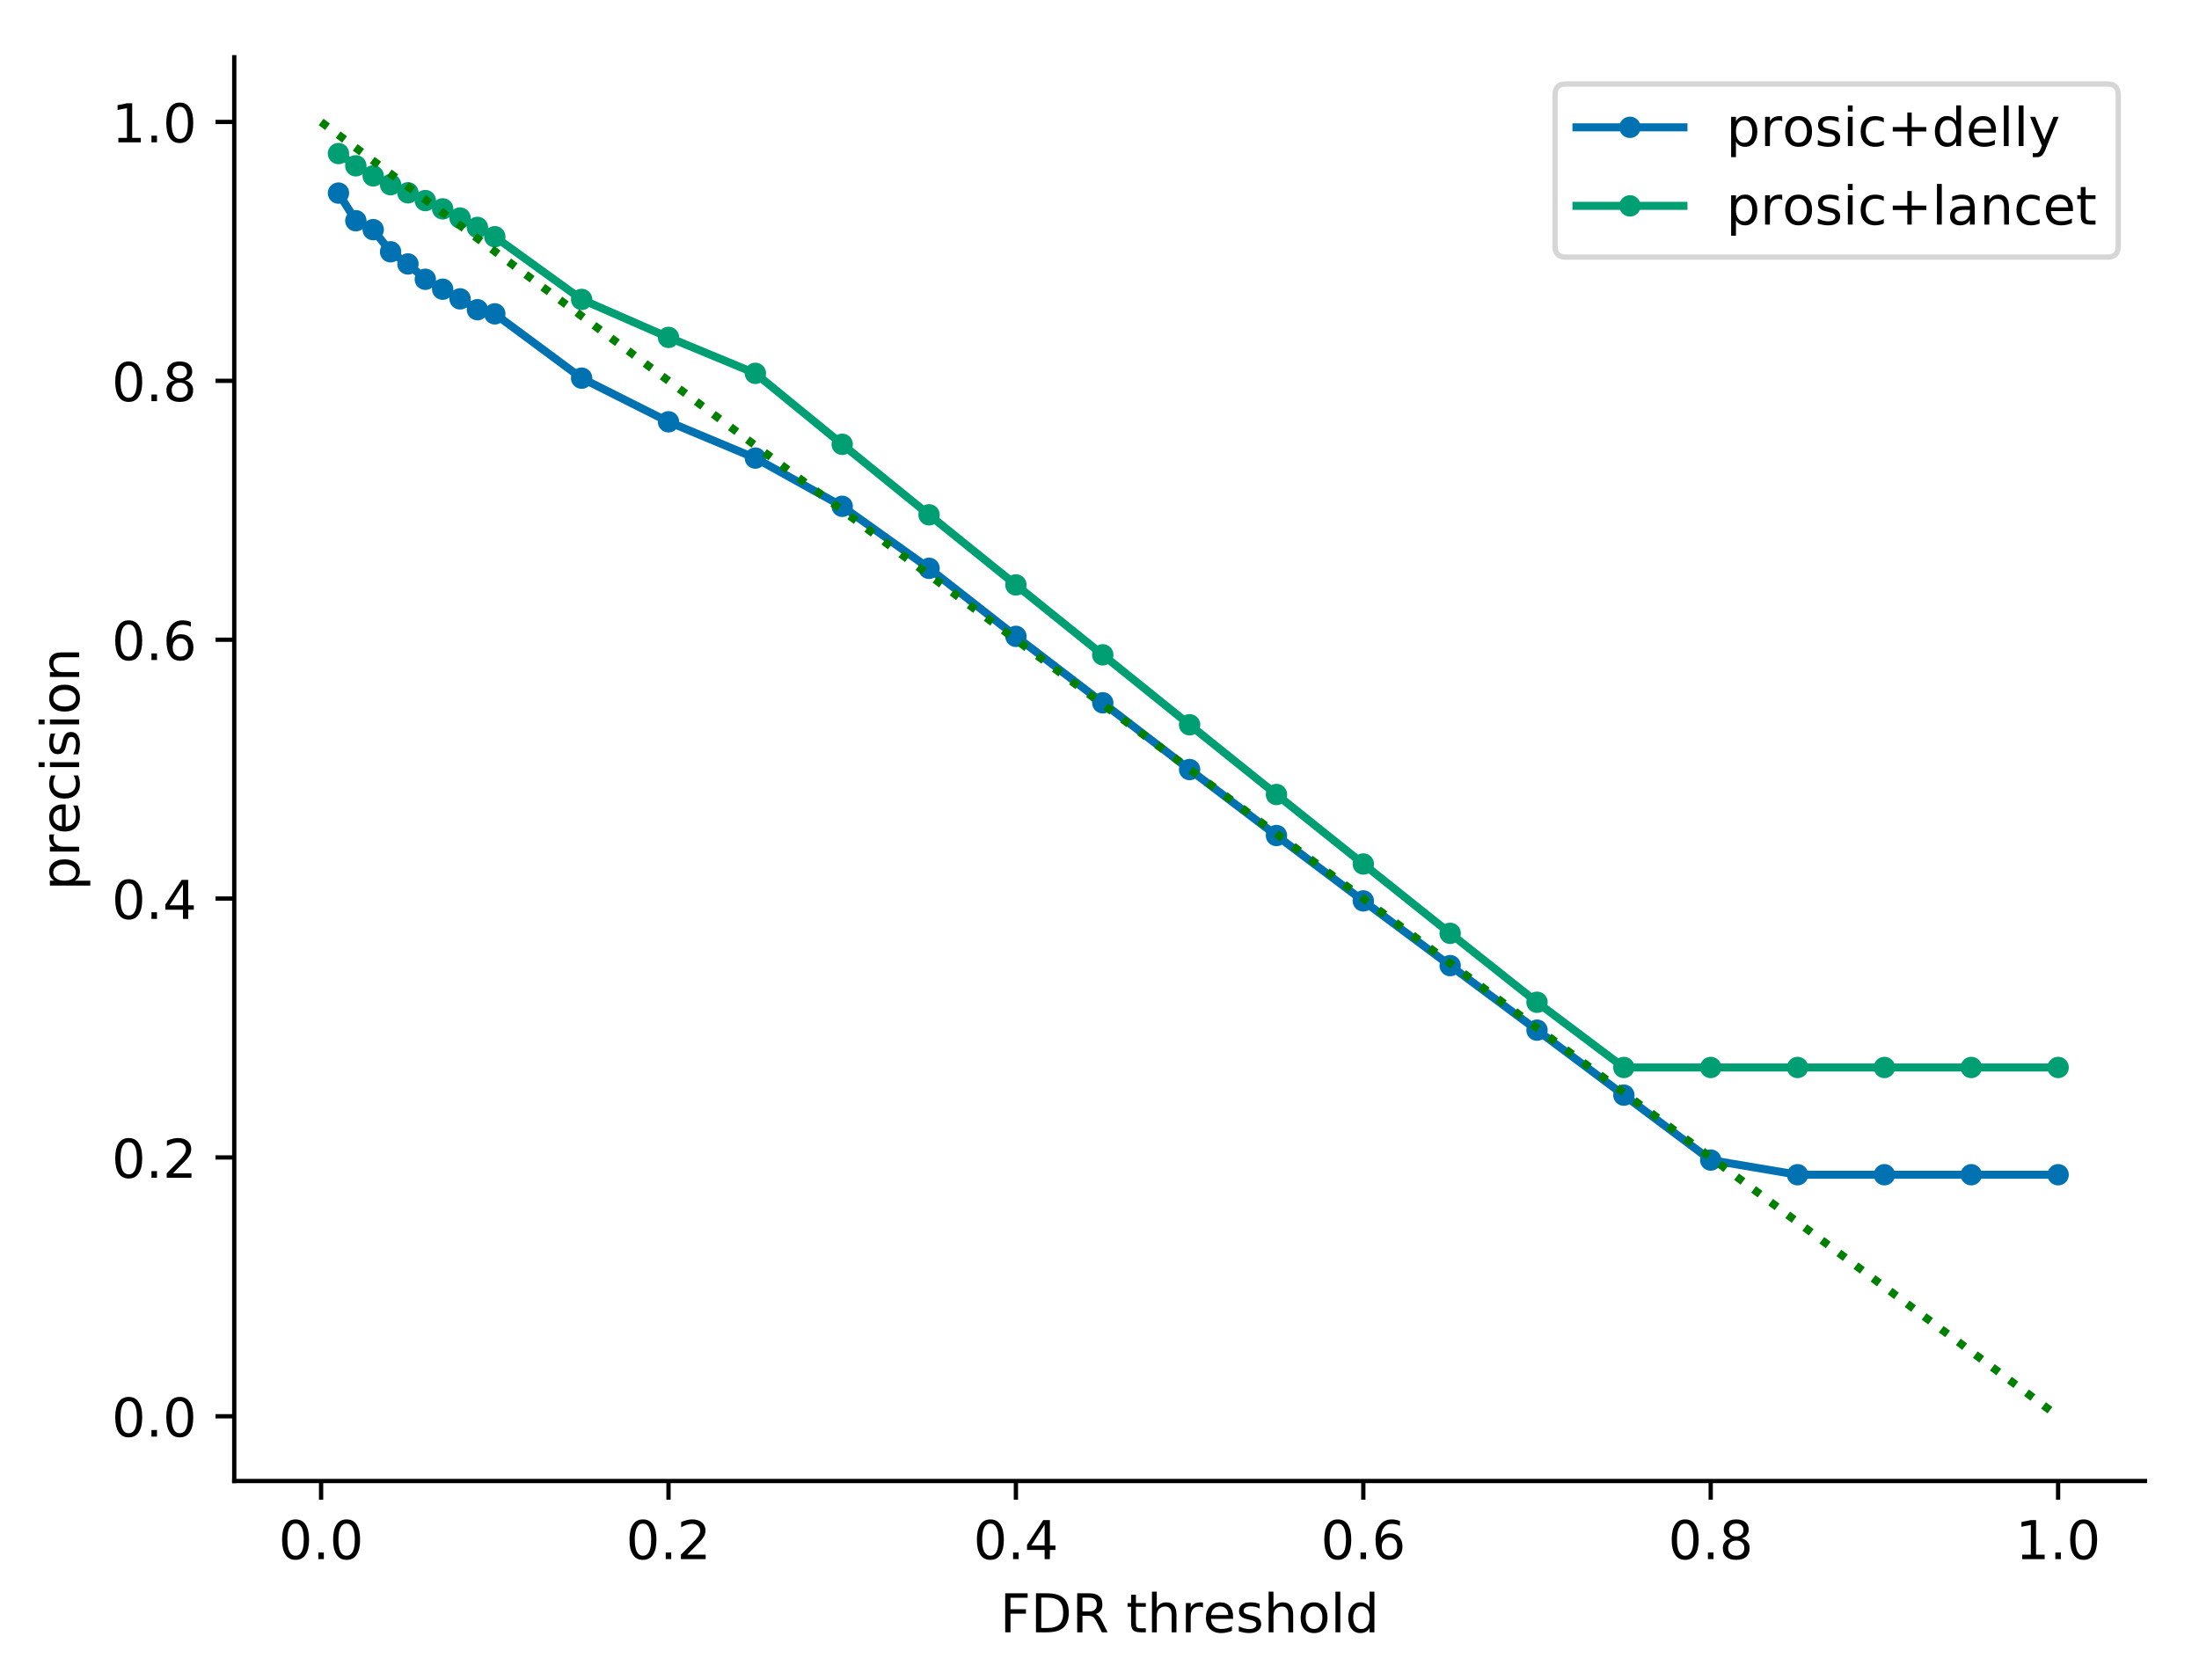
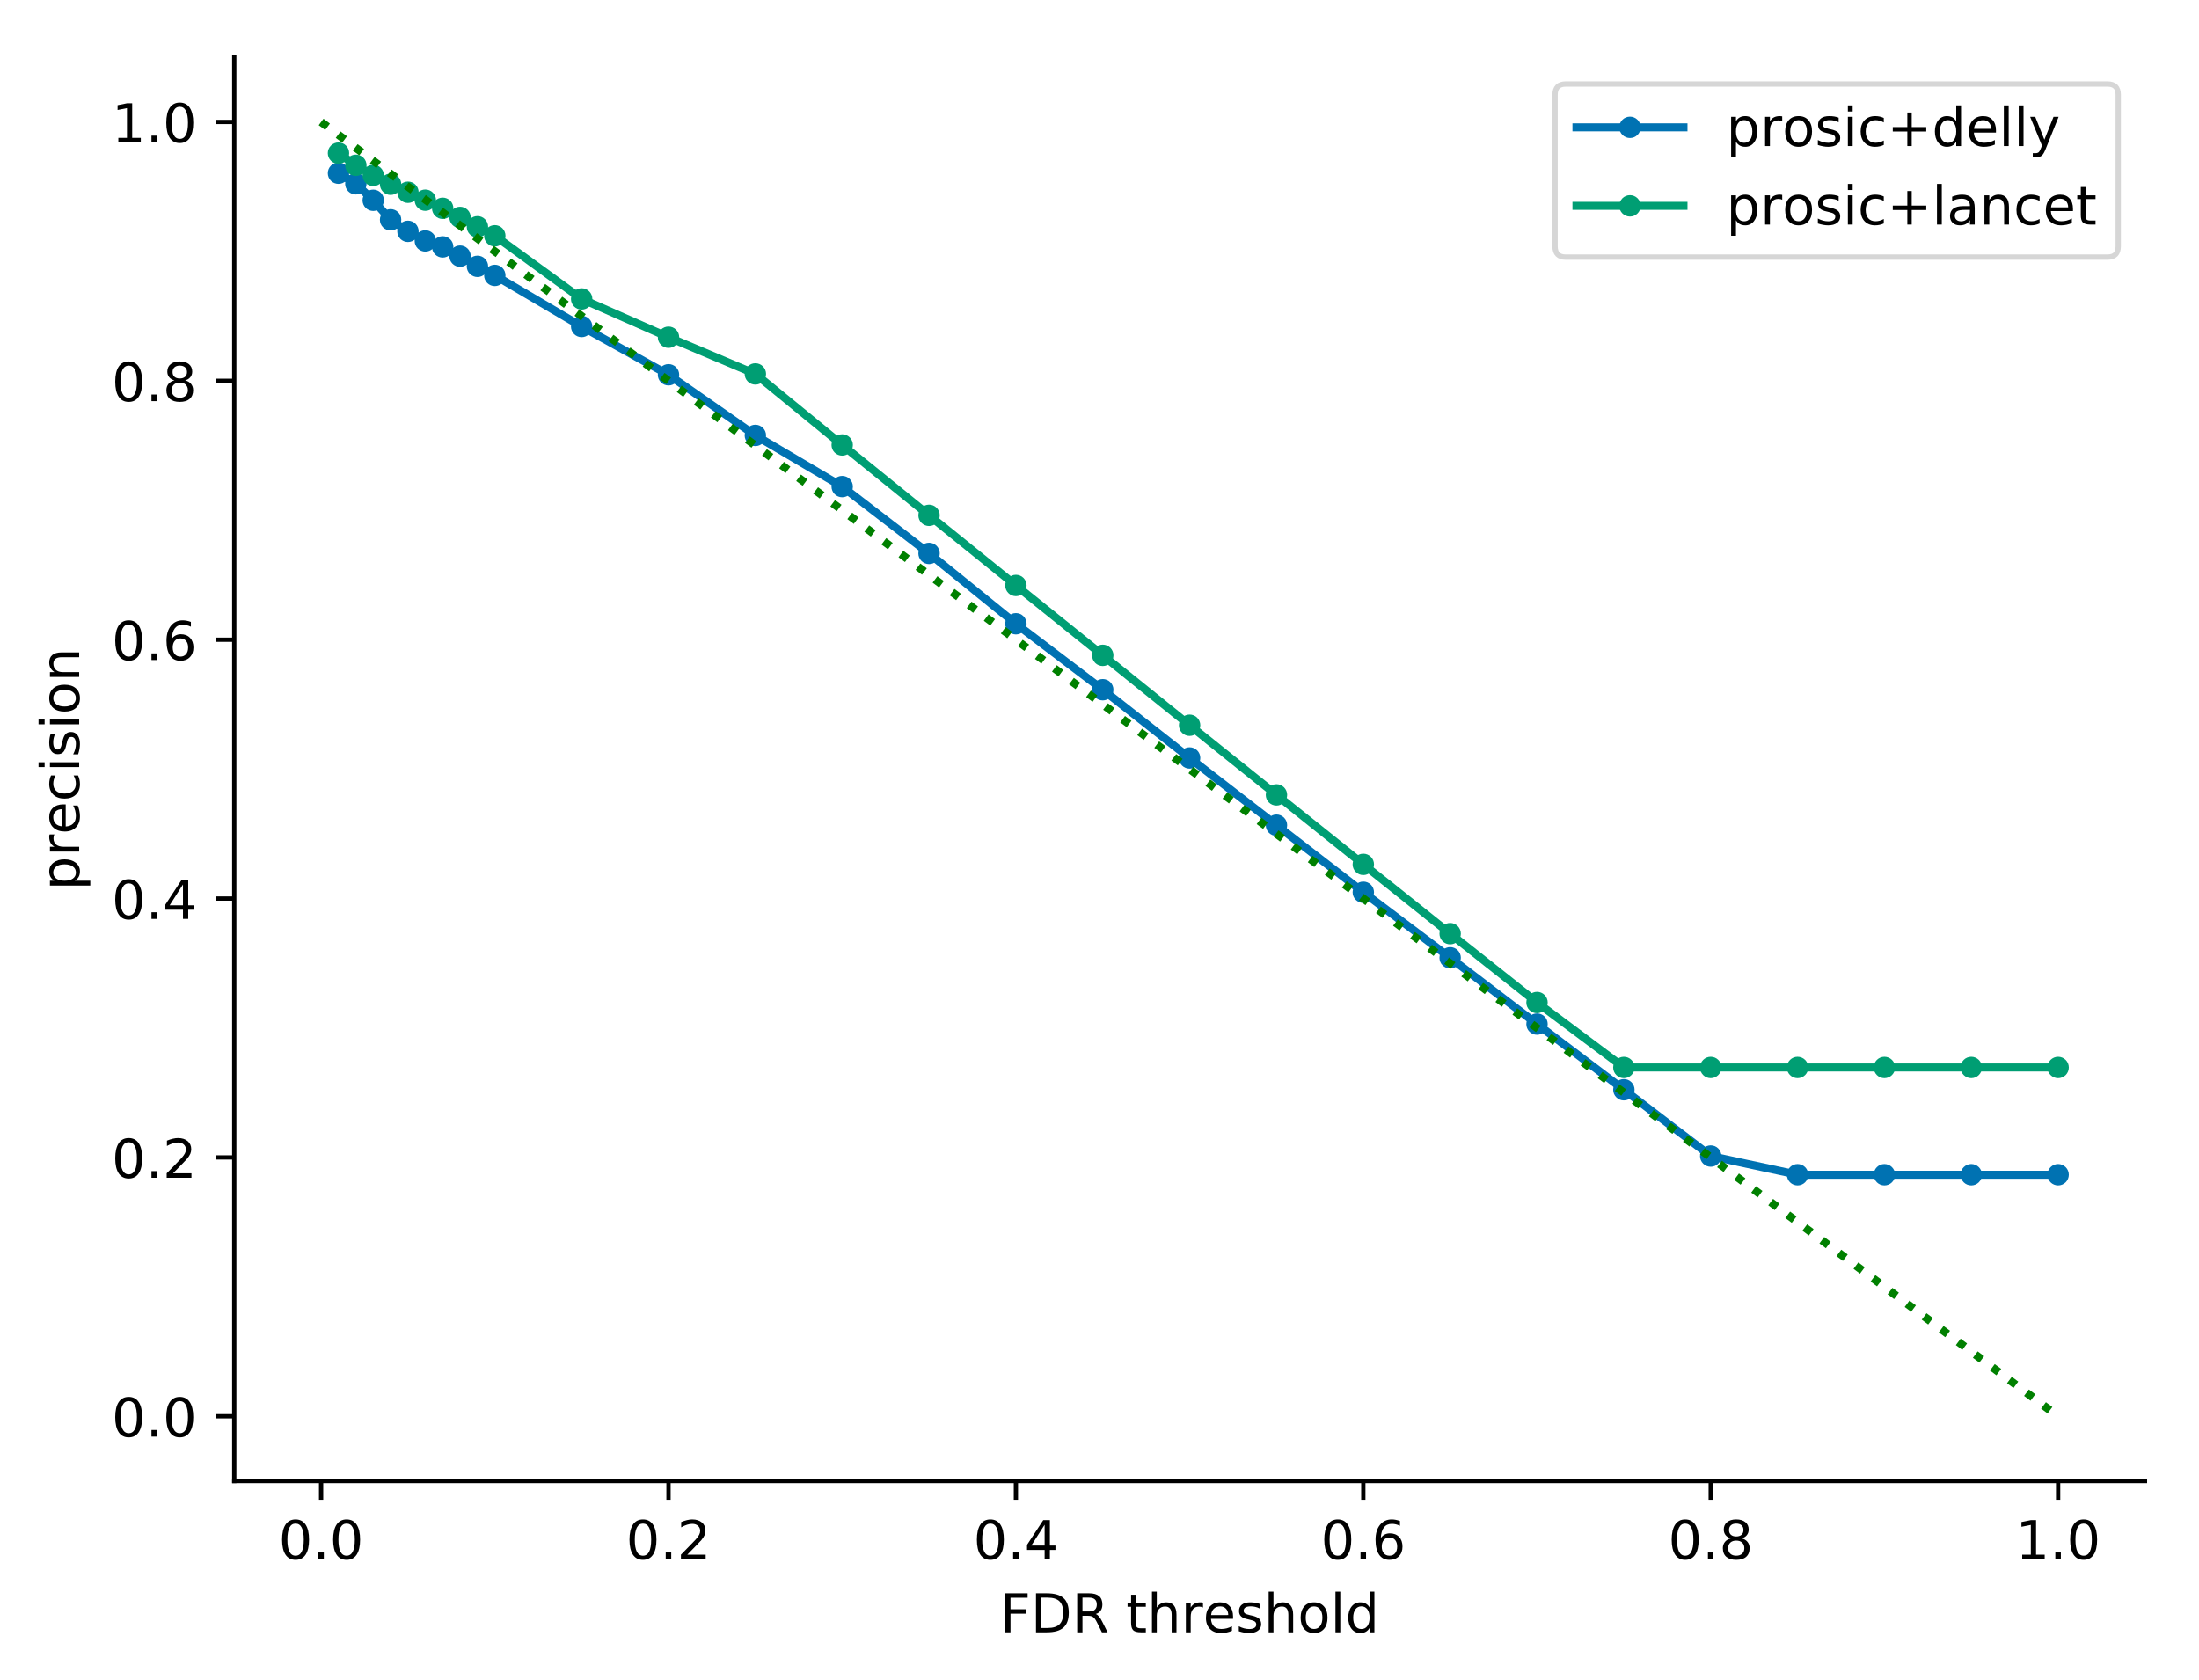
<svg xmlns="http://www.w3.org/2000/svg" xmlns:xlink="http://www.w3.org/1999/xlink" height="314pt" version="1.1" viewBox="0 0 411 314" width="411pt">
  <defs>
    <style type="text/css">
*{stroke-linecap:butt;stroke-linejoin:round;}
  </style>
  </defs>
  <g id="figure_1">
    <g id="patch_1">
      <path d="M 0 314.368  L 411.601 314.368  L 411.601 0  L 0 0  z " style="fill:#ffffff;" />
    </g>
    <g id="axes_1">
      <g id="patch_2">
        <path d="M 43.781 276.812  L 400.901 276.812  L 400.901 10.7  L 43.781 10.7  z " style="fill:#ffffff;" />
      </g>
      <g id="matplotlib.axis_1">
        <g id="xtick_1">
          <g id="line2d_1">
            <defs>
-               <path d="M 0 0  L 0 3.5  " id="m7f281283ee" style="stroke:#000000;stroke-width:0.8;" />
-             </defs>
-             <g>
-               <use style="stroke:#000000;stroke-width:0.8;" x="60.014" xlink:href="#m7f281283ee" y="276.812" />
+               <path d="M 0 0  L 0 3.5  " id="m0309a0c331" style="stroke:#000000;stroke-width:0.8;" />
+             </defs>
+             <g>
+               <use style="stroke:#000000;stroke-width:0.8;" x="60.014" xlink:href="#m0309a0c331" y="276.812" />
            </g>
          </g>
          <g id="text_1">
            <defs>
              <path d="M 31.781 66.406  Q 24.172 66.406 20.328 58.906  Q 16.5 51.422 16.5 36.375  Q 16.5 21.391 20.328 13.891  Q 24.172 6.391 31.781 6.391  Q 39.453 6.391 43.281 13.891  Q 47.125 21.391 47.125 36.375  Q 47.125 51.422 43.281 58.906  Q 39.453 66.406 31.781 66.406  z M 31.781 74.219  Q 44.047 74.219 50.516 64.516  Q 56.984 54.828 56.984 36.375  Q 56.984 17.969 50.516 8.266  Q 44.047 -1.422 31.781 -1.422  Q 19.531 -1.422 13.062 8.266  Q 6.594 17.969 6.594 36.375  Q 6.594 54.828 13.062 64.516  Q 19.531 74.219 31.781 74.219  z " id="DejaVuSans-30" />
              <path d="M 10.688 12.406  L 21 12.406  L 21 0  L 10.688 0  z " id="DejaVuSans-2e" />
            </defs>
            <g transform="translate(52.06242 291.4104)scale(0.1 -0.1)">
              <use xlink:href="#DejaVuSans-30" />
              <use x="63.623" xlink:href="#DejaVuSans-2e" />
              <use x="95.41" xlink:href="#DejaVuSans-30" />
            </g>
          </g>
        </g>
        <g id="xtick_2">
          <g id="line2d_2">
            <g>
-               <use style="stroke:#000000;stroke-width:0.8;" x="124.945" xlink:href="#m7f281283ee" y="276.812" />
+               <use style="stroke:#000000;stroke-width:0.8;" x="124.945" xlink:href="#m0309a0c331" y="276.812" />
            </g>
          </g>
          <g id="text_2">
            <defs>
              <path d="M 19.188 8.297  L 53.609 8.297  L 53.609 0  L 7.328 0  L 7.328 8.297  Q 12.938 14.109 22.625 23.891  Q 32.328 33.688 34.812 36.531  Q 39.547 41.844 41.422 45.531  Q 43.312 49.219 43.312 52.781  Q 43.312 58.594 39.234 62.25  Q 35.156 65.922 28.609 65.922  Q 23.969 65.922 18.812 64.312  Q 13.672 62.703 7.812 59.422  L 7.812 69.391  Q 13.766 71.781 18.938 73  Q 24.125 74.219 28.422 74.219  Q 39.75 74.219 46.484 68.547  Q 53.219 62.891 53.219 53.422  Q 53.219 48.922 51.531 44.891  Q 49.859 40.875 45.406 35.406  Q 44.188 33.984 37.641 27.219  Q 31.109 20.453 19.188 8.297  z " id="DejaVuSans-32" />
            </defs>
            <g transform="translate(116.9933 291.4104)scale(0.1 -0.1)">
              <use xlink:href="#DejaVuSans-30" />
              <use x="63.623" xlink:href="#DejaVuSans-2e" />
              <use x="95.41" xlink:href="#DejaVuSans-32" />
            </g>
          </g>
        </g>
        <g id="xtick_3">
          <g id="line2d_3">
            <g>
-               <use style="stroke:#000000;stroke-width:0.8;" x="189.876" xlink:href="#m7f281283ee" y="276.812" />
+               <use style="stroke:#000000;stroke-width:0.8;" x="189.876" xlink:href="#m0309a0c331" y="276.812" />
            </g>
          </g>
          <g id="text_3">
            <defs>
              <path d="M 37.797 64.312  L 12.891 25.391  L 37.797 25.391  z M 35.203 72.906  L 47.609 72.906  L 47.609 25.391  L 58.016 25.391  L 58.016 17.188  L 47.609 17.188  L 47.609 0  L 37.797 0  L 37.797 17.188  L 4.891 17.188  L 4.891 26.703  z " id="DejaVuSans-34" />
            </defs>
            <g transform="translate(181.9242 291.4104)scale(0.1 -0.1)">
              <use xlink:href="#DejaVuSans-30" />
              <use x="63.623" xlink:href="#DejaVuSans-2e" />
              <use x="95.41" xlink:href="#DejaVuSans-34" />
            </g>
          </g>
        </g>
        <g id="xtick_4">
          <g id="line2d_4">
            <g>
-               <use style="stroke:#000000;stroke-width:0.8;" x="254.807" xlink:href="#m7f281283ee" y="276.812" />
+               <use style="stroke:#000000;stroke-width:0.8;" x="254.807" xlink:href="#m0309a0c331" y="276.812" />
            </g>
          </g>
          <g id="text_4">
            <defs>
              <path d="M 33.016 40.375  Q 26.375 40.375 22.484 35.828  Q 18.609 31.297 18.609 23.391  Q 18.609 15.531 22.484 10.953  Q 26.375 6.391 33.016 6.391  Q 39.656 6.391 43.531 10.953  Q 47.406 15.531 47.406 23.391  Q 47.406 31.297 43.531 35.828  Q 39.656 40.375 33.016 40.375  z M 52.594 71.297  L 52.594 62.312  Q 48.875 64.062 45.094 64.984  Q 41.312 65.922 37.594 65.922  Q 27.828 65.922 22.672 59.328  Q 17.531 52.734 16.797 39.406  Q 19.672 43.656 24.016 45.922  Q 28.375 48.188 33.594 48.188  Q 44.578 48.188 50.953 41.516  Q 57.328 34.859 57.328 23.391  Q 57.328 12.156 50.688 5.359  Q 44.047 -1.422 33.016 -1.422  Q 20.359 -1.422 13.672 8.266  Q 6.984 17.969 6.984 36.375  Q 6.984 53.656 15.188 63.938  Q 23.391 74.219 37.203 74.219  Q 40.922 74.219 44.703 73.484  Q 48.484 72.75 52.594 71.297  z " id="DejaVuSans-36" />
            </defs>
            <g transform="translate(246.8551 291.4104)scale(0.1 -0.1)">
              <use xlink:href="#DejaVuSans-30" />
              <use x="63.623" xlink:href="#DejaVuSans-2e" />
              <use x="95.41" xlink:href="#DejaVuSans-36" />
            </g>
          </g>
        </g>
        <g id="xtick_5">
          <g id="line2d_5">
            <g>
-               <use style="stroke:#000000;stroke-width:0.8;" x="319.738" xlink:href="#m7f281283ee" y="276.812" />
+               <use style="stroke:#000000;stroke-width:0.8;" x="319.738" xlink:href="#m0309a0c331" y="276.812" />
            </g>
          </g>
          <g id="text_5">
            <defs>
              <path d="M 31.781 34.625  Q 24.75 34.625 20.719 30.859  Q 16.703 27.094 16.703 20.516  Q 16.703 13.922 20.719 10.156  Q 24.75 6.391 31.781 6.391  Q 38.812 6.391 42.859 10.172  Q 46.922 13.969 46.922 20.516  Q 46.922 27.094 42.891 30.859  Q 38.875 34.625 31.781 34.625  z M 21.922 38.812  Q 15.578 40.375 12.031 44.719  Q 8.5 49.078 8.5 55.328  Q 8.5 64.062 14.719 69.141  Q 20.953 74.219 31.781 74.219  Q 42.672 74.219 48.875 69.141  Q 55.078 64.062 55.078 55.328  Q 55.078 49.078 51.531 44.719  Q 48 40.375 41.703 38.812  Q 48.828 37.156 52.797 32.312  Q 56.781 27.484 56.781 20.516  Q 56.781 9.906 50.312 4.234  Q 43.844 -1.422 31.781 -1.422  Q 19.734 -1.422 13.25 4.234  Q 6.781 9.906 6.781 20.516  Q 6.781 27.484 10.781 32.312  Q 14.797 37.156 21.922 38.812  z M 18.312 54.391  Q 18.312 48.734 21.844 45.562  Q 25.391 42.391 31.781 42.391  Q 38.141 42.391 41.719 45.562  Q 45.312 48.734 45.312 54.391  Q 45.312 60.062 41.719 63.234  Q 38.141 66.406 31.781 66.406  Q 25.391 66.406 21.844 63.234  Q 18.312 60.062 18.312 54.391  z " id="DejaVuSans-38" />
            </defs>
            <g transform="translate(311.7861 291.4104)scale(0.1 -0.1)">
              <use xlink:href="#DejaVuSans-30" />
              <use x="63.623" xlink:href="#DejaVuSans-2e" />
              <use x="95.41" xlink:href="#DejaVuSans-38" />
            </g>
          </g>
        </g>
        <g id="xtick_6">
          <g id="line2d_6">
            <g>
-               <use style="stroke:#000000;stroke-width:0.8;" x="384.669" xlink:href="#m7f281283ee" y="276.812" />
+               <use style="stroke:#000000;stroke-width:0.8;" x="384.669" xlink:href="#m0309a0c331" y="276.812" />
            </g>
          </g>
          <g id="text_6">
            <defs>
              <path d="M 12.406 8.297  L 28.516 8.297  L 28.516 63.922  L 10.984 60.406  L 10.984 69.391  L 28.422 72.906  L 38.281 72.906  L 38.281 8.297  L 54.391 8.297  L 54.391 0  L 12.406 0  z " id="DejaVuSans-31" />
            </defs>
            <g transform="translate(376.717 291.4104)scale(0.1 -0.1)">
              <use xlink:href="#DejaVuSans-31" />
              <use x="63.623" xlink:href="#DejaVuSans-2e" />
              <use x="95.41" xlink:href="#DejaVuSans-30" />
            </g>
          </g>
        </g>
        <g id="text_7">
          <defs>
            <path d="M 9.812 72.906  L 51.703 72.906  L 51.703 64.594  L 19.672 64.594  L 19.672 43.109  L 48.578 43.109  L 48.578 34.812  L 19.672 34.812  L 19.672 0  L 9.812 0  z " id="DejaVuSans-46" />
            <path d="M 19.672 64.797  L 19.672 8.109  L 31.594 8.109  Q 46.688 8.109 53.688 14.938  Q 60.688 21.781 60.688 36.531  Q 60.688 51.172 53.688 57.984  Q 46.688 64.797 31.594 64.797  z M 9.812 72.906  L 30.078 72.906  Q 51.266 72.906 61.172 64.094  Q 71.094 55.281 71.094 36.531  Q 71.094 17.672 61.125 8.828  Q 51.172 0 30.078 0  L 9.812 0  z " id="DejaVuSans-44" />
            <path d="M 44.391 34.188  Q 47.562 33.109 50.562 29.594  Q 53.562 26.078 56.594 19.922  L 66.609 0  L 56 0  L 46.688 18.703  Q 43.062 26.031 39.672 28.422  Q 36.281 30.812 30.422 30.812  L 19.672 30.812  L 19.672 0  L 9.812 0  L 9.812 72.906  L 32.078 72.906  Q 44.578 72.906 50.734 67.672  Q 56.891 62.453 56.891 51.906  Q 56.891 45.016 53.688 40.469  Q 50.484 35.938 44.391 34.188  z M 19.672 64.797  L 19.672 38.922  L 32.078 38.922  Q 39.203 38.922 42.844 42.219  Q 46.484 45.516 46.484 51.906  Q 46.484 58.297 42.844 61.547  Q 39.203 64.797 32.078 64.797  z " id="DejaVuSans-52" />
            <path id="DejaVuSans-20" />
            <path d="M 18.312 70.219  L 18.312 54.688  L 36.812 54.688  L 36.812 47.703  L 18.312 47.703  L 18.312 18.016  Q 18.312 11.328 20.141 9.422  Q 21.969 7.516 27.594 7.516  L 36.812 7.516  L 36.812 0  L 27.594 0  Q 17.188 0 13.234 3.875  Q 9.281 7.766 9.281 18.016  L 9.281 47.703  L 2.688 47.703  L 2.688 54.688  L 9.281 54.688  L 9.281 70.219  z " id="DejaVuSans-74" />
            <path d="M 54.891 33.016  L 54.891 0  L 45.906 0  L 45.906 32.719  Q 45.906 40.484 42.875 44.328  Q 39.844 48.188 33.797 48.188  Q 26.516 48.188 22.312 43.547  Q 18.109 38.922 18.109 30.906  L 18.109 0  L 9.078 0  L 9.078 75.984  L 18.109 75.984  L 18.109 46.188  Q 21.344 51.125 25.703 53.562  Q 30.078 56 35.797 56  Q 45.219 56 50.047 50.172  Q 54.891 44.344 54.891 33.016  z " id="DejaVuSans-68" />
            <path d="M 41.109 46.297  Q 39.594 47.172 37.812 47.578  Q 36.031 48 33.891 48  Q 26.266 48 22.188 43.047  Q 18.109 38.094 18.109 28.812  L 18.109 0  L 9.078 0  L 9.078 54.688  L 18.109 54.688  L 18.109 46.188  Q 20.953 51.172 25.484 53.578  Q 30.031 56 36.531 56  Q 37.453 56 38.578 55.875  Q 39.703 55.766 41.062 55.516  z " id="DejaVuSans-72" />
            <path d="M 56.203 29.594  L 56.203 25.203  L 14.891 25.203  Q 15.484 15.922 20.484 11.062  Q 25.484 6.203 34.422 6.203  Q 39.594 6.203 44.453 7.469  Q 49.312 8.734 54.109 11.281  L 54.109 2.781  Q 49.266 0.734 44.188 -0.344  Q 39.109 -1.422 33.891 -1.422  Q 20.797 -1.422 13.156 6.188  Q 5.516 13.812 5.516 26.812  Q 5.516 40.234 12.766 48.109  Q 20.016 56 32.328 56  Q 43.359 56 49.781 48.891  Q 56.203 41.797 56.203 29.594  z M 47.219 32.234  Q 47.125 39.594 43.094 43.984  Q 39.062 48.391 32.422 48.391  Q 24.906 48.391 20.391 44.141  Q 15.875 39.891 15.188 32.172  z " id="DejaVuSans-65" />
            <path d="M 44.281 53.078  L 44.281 44.578  Q 40.484 46.531 36.375 47.5  Q 32.281 48.484 27.875 48.484  Q 21.188 48.484 17.844 46.438  Q 14.5 44.391 14.5 40.281  Q 14.5 37.156 16.891 35.375  Q 19.281 33.594 26.516 31.984  L 29.594 31.297  Q 39.156 29.25 43.188 25.516  Q 47.219 21.781 47.219 15.094  Q 47.219 7.469 41.188 3.016  Q 35.156 -1.422 24.609 -1.422  Q 20.219 -1.422 15.453 -0.562  Q 10.688 0.297 5.422 2  L 5.422 11.281  Q 10.406 8.688 15.234 7.391  Q 20.062 6.109 24.812 6.109  Q 31.156 6.109 34.562 8.281  Q 37.984 10.453 37.984 14.406  Q 37.984 18.062 35.516 20.016  Q 33.062 21.969 24.703 23.781  L 21.578 24.516  Q 13.234 26.266 9.516 29.906  Q 5.812 33.547 5.812 39.891  Q 5.812 47.609 11.281 51.797  Q 16.75 56 26.812 56  Q 31.781 56 36.172 55.266  Q 40.578 54.547 44.281 53.078  z " id="DejaVuSans-73" />
            <path d="M 30.609 48.391  Q 23.391 48.391 19.188 42.75  Q 14.984 37.109 14.984 27.297  Q 14.984 17.484 19.156 11.844  Q 23.344 6.203 30.609 6.203  Q 37.797 6.203 41.984 11.859  Q 46.188 17.531 46.188 27.297  Q 46.188 37.016 41.984 42.703  Q 37.797 48.391 30.609 48.391  z M 30.609 56  Q 42.328 56 49.016 48.375  Q 55.719 40.766 55.719 27.297  Q 55.719 13.875 49.016 6.219  Q 42.328 -1.422 30.609 -1.422  Q 18.844 -1.422 12.172 6.219  Q 5.516 13.875 5.516 27.297  Q 5.516 40.766 12.172 48.375  Q 18.844 56 30.609 56  z " id="DejaVuSans-6f" />
            <path d="M 9.422 75.984  L 18.406 75.984  L 18.406 0  L 9.422 0  z " id="DejaVuSans-6c" />
            <path d="M 45.406 46.391  L 45.406 75.984  L 54.391 75.984  L 54.391 0  L 45.406 0  L 45.406 8.203  Q 42.578 3.328 38.25 0.953  Q 33.938 -1.422 27.875 -1.422  Q 17.969 -1.422 11.734 6.484  Q 5.516 14.406 5.516 27.297  Q 5.516 40.188 11.734 48.094  Q 17.969 56 27.875 56  Q 33.938 56 38.25 53.625  Q 42.578 51.266 45.406 46.391  z M 14.797 27.297  Q 14.797 17.391 18.875 11.75  Q 22.953 6.109 30.078 6.109  Q 37.203 6.109 41.297 11.75  Q 45.406 17.391 45.406 27.297  Q 45.406 37.203 41.297 42.844  Q 37.203 48.484 30.078 48.484  Q 22.953 48.484 18.875 42.844  Q 14.797 37.203 14.797 27.297  z " id="DejaVuSans-64" />
          </defs>
          <g transform="translate(186.8967 305.0886)scale(0.1 -0.1)">
            <use xlink:href="#DejaVuSans-46" />
            <use x="57.52" xlink:href="#DejaVuSans-44" />
            <use x="134.521" xlink:href="#DejaVuSans-52" />
            <use x="204.004" xlink:href="#DejaVuSans-20" />
            <use x="235.791" xlink:href="#DejaVuSans-74" />
            <use x="275" xlink:href="#DejaVuSans-68" />
            <use x="338.379" xlink:href="#DejaVuSans-72" />
            <use x="379.461" xlink:href="#DejaVuSans-65" />
            <use x="440.984" xlink:href="#DejaVuSans-73" />
            <use x="493.084" xlink:href="#DejaVuSans-68" />
            <use x="556.463" xlink:href="#DejaVuSans-6f" />
            <use x="617.645" xlink:href="#DejaVuSans-6c" />
            <use x="645.428" xlink:href="#DejaVuSans-64" />
          </g>
        </g>
      </g>
      <g id="matplotlib.axis_2">
        <g id="ytick_1">
          <g id="line2d_7">
            <defs>
-               <path d="M 0 0  L -3.5 0  " id="m77427c8390" style="stroke:#000000;stroke-width:0.8;" />
-             </defs>
-             <g>
-               <use style="stroke:#000000;stroke-width:0.8;" x="43.781" xlink:href="#m77427c8390" y="264.716" />
+               <path d="M 0 0  L -3.5 0  " id="mf5da2d88f0" style="stroke:#000000;stroke-width:0.8;" />
+             </defs>
+             <g>
+               <use style="stroke:#000000;stroke-width:0.8;" x="43.781" xlink:href="#mf5da2d88f0" y="264.716" />
            </g>
          </g>
          <g id="text_8">
            <g transform="translate(20.87813 268.5152)scale(0.1 -0.1)">
              <use xlink:href="#DejaVuSans-30" />
              <use x="63.623" xlink:href="#DejaVuSans-2e" />
              <use x="95.41" xlink:href="#DejaVuSans-30" />
            </g>
          </g>
        </g>
        <g id="ytick_2">
          <g id="line2d_8">
            <g>
-               <use style="stroke:#000000;stroke-width:0.8;" x="43.781" xlink:href="#m77427c8390" y="216.332" />
+               <use style="stroke:#000000;stroke-width:0.8;" x="43.781" xlink:href="#mf5da2d88f0" y="216.332" />
            </g>
          </g>
          <g id="text_9">
            <g transform="translate(20.87813 220.1312)scale(0.1 -0.1)">
              <use xlink:href="#DejaVuSans-30" />
              <use x="63.623" xlink:href="#DejaVuSans-2e" />
              <use x="95.41" xlink:href="#DejaVuSans-32" />
            </g>
          </g>
        </g>
        <g id="ytick_3">
          <g id="line2d_9">
            <g>
-               <use style="stroke:#000000;stroke-width:0.8;" x="43.781" xlink:href="#m77427c8390" y="167.948" />
+               <use style="stroke:#000000;stroke-width:0.8;" x="43.781" xlink:href="#mf5da2d88f0" y="167.948" />
            </g>
          </g>
          <g id="text_10">
            <g transform="translate(20.87813 171.7472)scale(0.1 -0.1)">
              <use xlink:href="#DejaVuSans-30" />
              <use x="63.623" xlink:href="#DejaVuSans-2e" />
              <use x="95.41" xlink:href="#DejaVuSans-34" />
            </g>
          </g>
        </g>
        <g id="ytick_4">
          <g id="line2d_10">
            <g>
-               <use style="stroke:#000000;stroke-width:0.8;" x="43.781" xlink:href="#m77427c8390" y="119.564" />
+               <use style="stroke:#000000;stroke-width:0.8;" x="43.781" xlink:href="#mf5da2d88f0" y="119.564" />
            </g>
          </g>
          <g id="text_11">
            <g transform="translate(20.87813 123.3632)scale(0.1 -0.1)">
              <use xlink:href="#DejaVuSans-30" />
              <use x="63.623" xlink:href="#DejaVuSans-2e" />
              <use x="95.41" xlink:href="#DejaVuSans-36" />
            </g>
          </g>
        </g>
        <g id="ytick_5">
          <g id="line2d_11">
            <g>
-               <use style="stroke:#000000;stroke-width:0.8;" x="43.781" xlink:href="#m77427c8390" y="71.18" />
+               <use style="stroke:#000000;stroke-width:0.8;" x="43.781" xlink:href="#mf5da2d88f0" y="71.18" />
            </g>
          </g>
          <g id="text_12">
            <g transform="translate(20.87813 74.97922)scale(0.1 -0.1)">
              <use xlink:href="#DejaVuSans-30" />
              <use x="63.623" xlink:href="#DejaVuSans-2e" />
              <use x="95.41" xlink:href="#DejaVuSans-38" />
            </g>
          </g>
        </g>
        <g id="ytick_6">
          <g id="line2d_12">
            <g>
-               <use style="stroke:#000000;stroke-width:0.8;" x="43.781" xlink:href="#m77427c8390" y="22.796" />
+               <use style="stroke:#000000;stroke-width:0.8;" x="43.781" xlink:href="#mf5da2d88f0" y="22.796" />
            </g>
          </g>
          <g id="text_13">
            <g transform="translate(20.87813 26.59522)scale(0.1 -0.1)">
              <use xlink:href="#DejaVuSans-31" />
              <use x="63.623" xlink:href="#DejaVuSans-2e" />
              <use x="95.41" xlink:href="#DejaVuSans-30" />
            </g>
          </g>
        </g>
        <g id="text_14">
          <defs>
            <path d="M 18.109 8.203  L 18.109 -20.797  L 9.078 -20.797  L 9.078 54.688  L 18.109 54.688  L 18.109 46.391  Q 20.953 51.266 25.266 53.625  Q 29.594 56 35.594 56  Q 45.562 56 51.781 48.094  Q 58.016 40.188 58.016 27.297  Q 58.016 14.406 51.781 6.484  Q 45.562 -1.422 35.594 -1.422  Q 29.594 -1.422 25.266 0.953  Q 20.953 3.328 18.109 8.203  z M 48.688 27.297  Q 48.688 37.203 44.609 42.844  Q 40.531 48.484 33.406 48.484  Q 26.266 48.484 22.188 42.844  Q 18.109 37.203 18.109 27.297  Q 18.109 17.391 22.188 11.75  Q 26.266 6.109 33.406 6.109  Q 40.531 6.109 44.609 11.75  Q 48.688 17.391 48.688 27.297  z " id="DejaVuSans-70" />
            <path d="M 48.781 52.594  L 48.781 44.188  Q 44.969 46.297 41.141 47.344  Q 37.312 48.391 33.406 48.391  Q 24.656 48.391 19.812 42.844  Q 14.984 37.312 14.984 27.297  Q 14.984 17.281 19.812 11.734  Q 24.656 6.203 33.406 6.203  Q 37.312 6.203 41.141 7.25  Q 44.969 8.297 48.781 10.406  L 48.781 2.094  Q 45.016 0.344 40.984 -0.531  Q 36.969 -1.422 32.422 -1.422  Q 20.062 -1.422 12.781 6.344  Q 5.516 14.109 5.516 27.297  Q 5.516 40.672 12.859 48.328  Q 20.219 56 33.016 56  Q 37.156 56 41.109 55.141  Q 45.062 54.297 48.781 52.594  z " id="DejaVuSans-63" />
            <path d="M 9.422 54.688  L 18.406 54.688  L 18.406 0  L 9.422 0  z M 9.422 75.984  L 18.406 75.984  L 18.406 64.594  L 9.422 64.594  z " id="DejaVuSans-69" />
            <path d="M 54.891 33.016  L 54.891 0  L 45.906 0  L 45.906 32.719  Q 45.906 40.484 42.875 44.328  Q 39.844 48.188 33.797 48.188  Q 26.516 48.188 22.312 43.547  Q 18.109 38.922 18.109 30.906  L 18.109 0  L 9.078 0  L 9.078 54.688  L 18.109 54.688  L 18.109 46.188  Q 21.344 51.125 25.703 53.562  Q 30.078 56 35.797 56  Q 45.219 56 50.047 50.172  Q 54.891 44.344 54.891 33.016  z " id="DejaVuSans-6e" />
          </defs>
          <g transform="translate(14.79844 166.4208)rotate(-90)scale(0.1 -0.1)">
            <use xlink:href="#DejaVuSans-70" />
            <use x="63.477" xlink:href="#DejaVuSans-72" />
            <use x="104.559" xlink:href="#DejaVuSans-65" />
            <use x="166.082" xlink:href="#DejaVuSans-63" />
            <use x="221.062" xlink:href="#DejaVuSans-69" />
            <use x="248.846" xlink:href="#DejaVuSans-73" />
            <use x="300.945" xlink:href="#DejaVuSans-69" />
            <use x="328.729" xlink:href="#DejaVuSans-6f" />
            <use x="389.91" xlink:href="#DejaVuSans-6e" />
          </g>
        </g>
      </g>
      <g id="line2d_13">
-         <path clip-path="url(#pa90a3870bd)" d="M 63.261 36.093  L 66.507 41.254  L 69.754 42.925  L 73 47.059  L 76.247 49.331  L 79.493 52.201  L 82.74 54.053  L 85.986 55.857  L 89.233 57.888  L 92.479 58.659  L 108.712 70.682  L 124.945 78.838  L 141.178 85.62  L 157.41 94.636  L 173.643 106.224  L 189.876 118.941  L 206.109 131.358  L 222.341 143.832  L 238.574 156.166  L 254.807 168.384  L 271.039 180.478  L 287.272 192.539  L 303.505 204.688  L 319.738 216.825  L 335.97 219.565  L 352.203 219.565  L 368.436 219.565  L 384.669 219.565  " style="fill:none;stroke:#0072b2;stroke-linecap:square;stroke-width:1.5;" />
+         <path clip-path="url(#pa6696f2d5d)" d="M 63.261 32.373  L 66.507 34.353  L 69.754 37.436  L 73 41.081  L 76.247 43.24  L 79.493 45.03  L 82.74 46.145  L 85.986 47.877  L 89.233 49.779  L 92.479 51.473  L 108.712 61.023  L 124.945 70.05  L 141.178 81.379  L 157.41 90.946  L 173.643 103.436  L 189.876 116.587  L 206.109 128.913  L 222.341 141.669  L 238.574 154.235  L 254.807 166.767  L 271.039 179.016  L 287.272 191.412  L 303.505 203.68  L 319.738 216.075  L 335.97 219.565  L 352.203 219.565  L 368.436 219.565  L 384.669 219.565  " style="fill:none;stroke:#0072b2;stroke-linecap:square;stroke-width:1.5;" />
        <defs>
-           <path d="M 0 1.5  C 0.398 1.5 0.779 1.342 1.061 1.061  C 1.342 0.779 1.5 0.398 1.5 0  C 1.5 -0.398 1.342 -0.779 1.061 -1.061  C 0.779 -1.342 0.398 -1.5 0 -1.5  C -0.398 -1.5 -0.779 -1.342 -1.061 -1.061  C -1.342 -0.779 -1.5 -0.398 -1.5 0  C -1.5 0.398 -1.342 0.779 -1.061 1.061  C -0.779 1.342 -0.398 1.5 0 1.5  z " id="m62137a38df" style="stroke:#0072b2;" />
+           <path d="M 0 1.5  C 0.398 1.5 0.779 1.342 1.061 1.061  C 1.342 0.779 1.5 0.398 1.5 0  C 1.5 -0.398 1.342 -0.779 1.061 -1.061  C 0.779 -1.342 0.398 -1.5 0 -1.5  C -0.398 -1.5 -0.779 -1.342 -1.061 -1.061  C -1.342 -0.779 -1.5 -0.398 -1.5 0  C -1.5 0.398 -1.342 0.779 -1.061 1.061  C -0.779 1.342 -0.398 1.5 0 1.5  z " id="me16579caca" style="stroke:#0072b2;" />
        </defs>
-         <g clip-path="url(#pa90a3870bd)">
-           <use style="fill:#0072b2;stroke:#0072b2;" x="63.261" xlink:href="#m62137a38df" y="36.093" />
-           <use style="fill:#0072b2;stroke:#0072b2;" x="66.507" xlink:href="#m62137a38df" y="41.254" />
-           <use style="fill:#0072b2;stroke:#0072b2;" x="69.754" xlink:href="#m62137a38df" y="42.925" />
-           <use style="fill:#0072b2;stroke:#0072b2;" x="73" xlink:href="#m62137a38df" y="47.059" />
-           <use style="fill:#0072b2;stroke:#0072b2;" x="76.247" xlink:href="#m62137a38df" y="49.331" />
-           <use style="fill:#0072b2;stroke:#0072b2;" x="79.493" xlink:href="#m62137a38df" y="52.201" />
-           <use style="fill:#0072b2;stroke:#0072b2;" x="82.74" xlink:href="#m62137a38df" y="54.053" />
-           <use style="fill:#0072b2;stroke:#0072b2;" x="85.986" xlink:href="#m62137a38df" y="55.857" />
-           <use style="fill:#0072b2;stroke:#0072b2;" x="89.233" xlink:href="#m62137a38df" y="57.888" />
-           <use style="fill:#0072b2;stroke:#0072b2;" x="92.479" xlink:href="#m62137a38df" y="58.659" />
-           <use style="fill:#0072b2;stroke:#0072b2;" x="108.712" xlink:href="#m62137a38df" y="70.682" />
-           <use style="fill:#0072b2;stroke:#0072b2;" x="124.945" xlink:href="#m62137a38df" y="78.838" />
-           <use style="fill:#0072b2;stroke:#0072b2;" x="141.178" xlink:href="#m62137a38df" y="85.62" />
-           <use style="fill:#0072b2;stroke:#0072b2;" x="157.41" xlink:href="#m62137a38df" y="94.636" />
-           <use style="fill:#0072b2;stroke:#0072b2;" x="173.643" xlink:href="#m62137a38df" y="106.224" />
-           <use style="fill:#0072b2;stroke:#0072b2;" x="189.876" xlink:href="#m62137a38df" y="118.941" />
-           <use style="fill:#0072b2;stroke:#0072b2;" x="206.109" xlink:href="#m62137a38df" y="131.358" />
-           <use style="fill:#0072b2;stroke:#0072b2;" x="222.341" xlink:href="#m62137a38df" y="143.832" />
-           <use style="fill:#0072b2;stroke:#0072b2;" x="238.574" xlink:href="#m62137a38df" y="156.166" />
-           <use style="fill:#0072b2;stroke:#0072b2;" x="254.807" xlink:href="#m62137a38df" y="168.384" />
-           <use style="fill:#0072b2;stroke:#0072b2;" x="271.039" xlink:href="#m62137a38df" y="180.478" />
-           <use style="fill:#0072b2;stroke:#0072b2;" x="287.272" xlink:href="#m62137a38df" y="192.539" />
-           <use style="fill:#0072b2;stroke:#0072b2;" x="303.505" xlink:href="#m62137a38df" y="204.688" />
-           <use style="fill:#0072b2;stroke:#0072b2;" x="319.738" xlink:href="#m62137a38df" y="216.825" />
-           <use style="fill:#0072b2;stroke:#0072b2;" x="335.97" xlink:href="#m62137a38df" y="219.565" />
-           <use style="fill:#0072b2;stroke:#0072b2;" x="352.203" xlink:href="#m62137a38df" y="219.565" />
-           <use style="fill:#0072b2;stroke:#0072b2;" x="368.436" xlink:href="#m62137a38df" y="219.565" />
-           <use style="fill:#0072b2;stroke:#0072b2;" x="384.669" xlink:href="#m62137a38df" y="219.565" />
+         <g clip-path="url(#pa6696f2d5d)">
+           <use style="fill:#0072b2;stroke:#0072b2;" x="63.261" xlink:href="#me16579caca" y="32.373" />
+           <use style="fill:#0072b2;stroke:#0072b2;" x="66.507" xlink:href="#me16579caca" y="34.353" />
+           <use style="fill:#0072b2;stroke:#0072b2;" x="69.754" xlink:href="#me16579caca" y="37.436" />
+           <use style="fill:#0072b2;stroke:#0072b2;" x="73" xlink:href="#me16579caca" y="41.081" />
+           <use style="fill:#0072b2;stroke:#0072b2;" x="76.247" xlink:href="#me16579caca" y="43.24" />
+           <use style="fill:#0072b2;stroke:#0072b2;" x="79.493" xlink:href="#me16579caca" y="45.03" />
+           <use style="fill:#0072b2;stroke:#0072b2;" x="82.74" xlink:href="#me16579caca" y="46.145" />
+           <use style="fill:#0072b2;stroke:#0072b2;" x="85.986" xlink:href="#me16579caca" y="47.877" />
+           <use style="fill:#0072b2;stroke:#0072b2;" x="89.233" xlink:href="#me16579caca" y="49.779" />
+           <use style="fill:#0072b2;stroke:#0072b2;" x="92.479" xlink:href="#me16579caca" y="51.473" />
+           <use style="fill:#0072b2;stroke:#0072b2;" x="108.712" xlink:href="#me16579caca" y="61.023" />
+           <use style="fill:#0072b2;stroke:#0072b2;" x="124.945" xlink:href="#me16579caca" y="70.05" />
+           <use style="fill:#0072b2;stroke:#0072b2;" x="141.178" xlink:href="#me16579caca" y="81.379" />
+           <use style="fill:#0072b2;stroke:#0072b2;" x="157.41" xlink:href="#me16579caca" y="90.946" />
+           <use style="fill:#0072b2;stroke:#0072b2;" x="173.643" xlink:href="#me16579caca" y="103.436" />
+           <use style="fill:#0072b2;stroke:#0072b2;" x="189.876" xlink:href="#me16579caca" y="116.587" />
+           <use style="fill:#0072b2;stroke:#0072b2;" x="206.109" xlink:href="#me16579caca" y="128.913" />
+           <use style="fill:#0072b2;stroke:#0072b2;" x="222.341" xlink:href="#me16579caca" y="141.669" />
+           <use style="fill:#0072b2;stroke:#0072b2;" x="238.574" xlink:href="#me16579caca" y="154.235" />
+           <use style="fill:#0072b2;stroke:#0072b2;" x="254.807" xlink:href="#me16579caca" y="166.767" />
+           <use style="fill:#0072b2;stroke:#0072b2;" x="271.039" xlink:href="#me16579caca" y="179.016" />
+           <use style="fill:#0072b2;stroke:#0072b2;" x="287.272" xlink:href="#me16579caca" y="191.412" />
+           <use style="fill:#0072b2;stroke:#0072b2;" x="303.505" xlink:href="#me16579caca" y="203.68" />
+           <use style="fill:#0072b2;stroke:#0072b2;" x="319.738" xlink:href="#me16579caca" y="216.075" />
+           <use style="fill:#0072b2;stroke:#0072b2;" x="335.97" xlink:href="#me16579caca" y="219.565" />
+           <use style="fill:#0072b2;stroke:#0072b2;" x="352.203" xlink:href="#me16579caca" y="219.565" />
+           <use style="fill:#0072b2;stroke:#0072b2;" x="368.436" xlink:href="#me16579caca" y="219.565" />
+           <use style="fill:#0072b2;stroke:#0072b2;" x="384.669" xlink:href="#me16579caca" y="219.565" />
        </g>
      </g>
      <g id="line2d_14">
-         <path clip-path="url(#pa90a3870bd)" d="M 63.261 28.702  L 66.507 30.991  L 69.754 32.876  L 73 34.52  L 76.247 36.037  L 79.493 37.491  L 82.74 39.037  L 85.986 40.75  L 89.233 42.504  L 92.479 44.244  L 108.712 55.967  L 124.945 63.061  L 141.178 69.78  L 157.41 83.047  L 173.643 96.222  L 189.876 109.324  L 206.109 122.393  L 222.341 135.466  L 238.574 148.499  L 254.807 161.487  L 271.039 174.448  L 287.272 187.327  L 303.505 199.52  L 319.738 199.52  L 335.97 199.52  L 352.203 199.52  L 368.436 199.52  L 384.669 199.52  " style="fill:none;stroke:#009e73;stroke-linecap:square;stroke-width:1.5;" />
+         <path clip-path="url(#pa6696f2d5d)" d="M 63.261 28.624  L 66.507 30.894  L 69.754 32.787  L 73 34.437  L 76.247 35.934  L 79.493 37.417  L 82.74 38.934  L 85.986 40.64  L 89.233 42.389  L 92.479 44.072  L 108.712 55.869  L 124.945 63.03  L 141.178 69.892  L 157.41 83.167  L 173.643 96.319  L 189.876 109.429  L 206.109 122.486  L 222.341 135.554  L 238.574 148.571  L 254.807 161.555  L 271.039 174.506  L 287.272 187.378  L 303.505 199.52  L 319.738 199.52  L 335.97 199.52  L 352.203 199.52  L 368.436 199.52  L 384.669 199.52  " style="fill:none;stroke:#009e73;stroke-linecap:square;stroke-width:1.5;" />
        <defs>
-           <path d="M 0 1.5  C 0.398 1.5 0.779 1.342 1.061 1.061  C 1.342 0.779 1.5 0.398 1.5 0  C 1.5 -0.398 1.342 -0.779 1.061 -1.061  C 0.779 -1.342 0.398 -1.5 0 -1.5  C -0.398 -1.5 -0.779 -1.342 -1.061 -1.061  C -1.342 -0.779 -1.5 -0.398 -1.5 0  C -1.5 0.398 -1.342 0.779 -1.061 1.061  C -0.779 1.342 -0.398 1.5 0 1.5  z " id="m5292cc60d7" style="stroke:#009e73;" />
+           <path d="M 0 1.5  C 0.398 1.5 0.779 1.342 1.061 1.061  C 1.342 0.779 1.5 0.398 1.5 0  C 1.5 -0.398 1.342 -0.779 1.061 -1.061  C 0.779 -1.342 0.398 -1.5 0 -1.5  C -0.398 -1.5 -0.779 -1.342 -1.061 -1.061  C -1.342 -0.779 -1.5 -0.398 -1.5 0  C -1.5 0.398 -1.342 0.779 -1.061 1.061  C -0.779 1.342 -0.398 1.5 0 1.5  z " id="m17804a2220" style="stroke:#009e73;" />
        </defs>
-         <g clip-path="url(#pa90a3870bd)">
-           <use style="fill:#009e73;stroke:#009e73;" x="63.261" xlink:href="#m5292cc60d7" y="28.702" />
-           <use style="fill:#009e73;stroke:#009e73;" x="66.507" xlink:href="#m5292cc60d7" y="30.991" />
-           <use style="fill:#009e73;stroke:#009e73;" x="69.754" xlink:href="#m5292cc60d7" y="32.876" />
-           <use style="fill:#009e73;stroke:#009e73;" x="73" xlink:href="#m5292cc60d7" y="34.52" />
-           <use style="fill:#009e73;stroke:#009e73;" x="76.247" xlink:href="#m5292cc60d7" y="36.037" />
-           <use style="fill:#009e73;stroke:#009e73;" x="79.493" xlink:href="#m5292cc60d7" y="37.491" />
-           <use style="fill:#009e73;stroke:#009e73;" x="82.74" xlink:href="#m5292cc60d7" y="39.037" />
-           <use style="fill:#009e73;stroke:#009e73;" x="85.986" xlink:href="#m5292cc60d7" y="40.75" />
-           <use style="fill:#009e73;stroke:#009e73;" x="89.233" xlink:href="#m5292cc60d7" y="42.504" />
-           <use style="fill:#009e73;stroke:#009e73;" x="92.479" xlink:href="#m5292cc60d7" y="44.244" />
-           <use style="fill:#009e73;stroke:#009e73;" x="108.712" xlink:href="#m5292cc60d7" y="55.967" />
-           <use style="fill:#009e73;stroke:#009e73;" x="124.945" xlink:href="#m5292cc60d7" y="63.061" />
-           <use style="fill:#009e73;stroke:#009e73;" x="141.178" xlink:href="#m5292cc60d7" y="69.78" />
-           <use style="fill:#009e73;stroke:#009e73;" x="157.41" xlink:href="#m5292cc60d7" y="83.047" />
-           <use style="fill:#009e73;stroke:#009e73;" x="173.643" xlink:href="#m5292cc60d7" y="96.222" />
-           <use style="fill:#009e73;stroke:#009e73;" x="189.876" xlink:href="#m5292cc60d7" y="109.324" />
-           <use style="fill:#009e73;stroke:#009e73;" x="206.109" xlink:href="#m5292cc60d7" y="122.393" />
-           <use style="fill:#009e73;stroke:#009e73;" x="222.341" xlink:href="#m5292cc60d7" y="135.466" />
-           <use style="fill:#009e73;stroke:#009e73;" x="238.574" xlink:href="#m5292cc60d7" y="148.499" />
-           <use style="fill:#009e73;stroke:#009e73;" x="254.807" xlink:href="#m5292cc60d7" y="161.487" />
-           <use style="fill:#009e73;stroke:#009e73;" x="271.039" xlink:href="#m5292cc60d7" y="174.448" />
-           <use style="fill:#009e73;stroke:#009e73;" x="287.272" xlink:href="#m5292cc60d7" y="187.327" />
-           <use style="fill:#009e73;stroke:#009e73;" x="303.505" xlink:href="#m5292cc60d7" y="199.52" />
-           <use style="fill:#009e73;stroke:#009e73;" x="319.738" xlink:href="#m5292cc60d7" y="199.52" />
-           <use style="fill:#009e73;stroke:#009e73;" x="335.97" xlink:href="#m5292cc60d7" y="199.52" />
-           <use style="fill:#009e73;stroke:#009e73;" x="352.203" xlink:href="#m5292cc60d7" y="199.52" />
-           <use style="fill:#009e73;stroke:#009e73;" x="368.436" xlink:href="#m5292cc60d7" y="199.52" />
-           <use style="fill:#009e73;stroke:#009e73;" x="384.669" xlink:href="#m5292cc60d7" y="199.52" />
+         <g clip-path="url(#pa6696f2d5d)">
+           <use style="fill:#009e73;stroke:#009e73;" x="63.261" xlink:href="#m17804a2220" y="28.624" />
+           <use style="fill:#009e73;stroke:#009e73;" x="66.507" xlink:href="#m17804a2220" y="30.894" />
+           <use style="fill:#009e73;stroke:#009e73;" x="69.754" xlink:href="#m17804a2220" y="32.787" />
+           <use style="fill:#009e73;stroke:#009e73;" x="73" xlink:href="#m17804a2220" y="34.437" />
+           <use style="fill:#009e73;stroke:#009e73;" x="76.247" xlink:href="#m17804a2220" y="35.934" />
+           <use style="fill:#009e73;stroke:#009e73;" x="79.493" xlink:href="#m17804a2220" y="37.417" />
+           <use style="fill:#009e73;stroke:#009e73;" x="82.74" xlink:href="#m17804a2220" y="38.934" />
+           <use style="fill:#009e73;stroke:#009e73;" x="85.986" xlink:href="#m17804a2220" y="40.64" />
+           <use style="fill:#009e73;stroke:#009e73;" x="89.233" xlink:href="#m17804a2220" y="42.389" />
+           <use style="fill:#009e73;stroke:#009e73;" x="92.479" xlink:href="#m17804a2220" y="44.072" />
+           <use style="fill:#009e73;stroke:#009e73;" x="108.712" xlink:href="#m17804a2220" y="55.869" />
+           <use style="fill:#009e73;stroke:#009e73;" x="124.945" xlink:href="#m17804a2220" y="63.03" />
+           <use style="fill:#009e73;stroke:#009e73;" x="141.178" xlink:href="#m17804a2220" y="69.892" />
+           <use style="fill:#009e73;stroke:#009e73;" x="157.41" xlink:href="#m17804a2220" y="83.167" />
+           <use style="fill:#009e73;stroke:#009e73;" x="173.643" xlink:href="#m17804a2220" y="96.319" />
+           <use style="fill:#009e73;stroke:#009e73;" x="189.876" xlink:href="#m17804a2220" y="109.429" />
+           <use style="fill:#009e73;stroke:#009e73;" x="206.109" xlink:href="#m17804a2220" y="122.486" />
+           <use style="fill:#009e73;stroke:#009e73;" x="222.341" xlink:href="#m17804a2220" y="135.554" />
+           <use style="fill:#009e73;stroke:#009e73;" x="238.574" xlink:href="#m17804a2220" y="148.571" />
+           <use style="fill:#009e73;stroke:#009e73;" x="254.807" xlink:href="#m17804a2220" y="161.555" />
+           <use style="fill:#009e73;stroke:#009e73;" x="271.039" xlink:href="#m17804a2220" y="174.506" />
+           <use style="fill:#009e73;stroke:#009e73;" x="287.272" xlink:href="#m17804a2220" y="187.378" />
+           <use style="fill:#009e73;stroke:#009e73;" x="303.505" xlink:href="#m17804a2220" y="199.52" />
+           <use style="fill:#009e73;stroke:#009e73;" x="319.738" xlink:href="#m17804a2220" y="199.52" />
+           <use style="fill:#009e73;stroke:#009e73;" x="335.97" xlink:href="#m17804a2220" y="199.52" />
+           <use style="fill:#009e73;stroke:#009e73;" x="352.203" xlink:href="#m17804a2220" y="199.52" />
+           <use style="fill:#009e73;stroke:#009e73;" x="368.436" xlink:href="#m17804a2220" y="199.52" />
+           <use style="fill:#009e73;stroke:#009e73;" x="384.669" xlink:href="#m17804a2220" y="199.52" />
        </g>
      </g>
      <g id="line2d_15">
-         <path clip-path="url(#pa90a3870bd)" d="M 60.014 22.796  L 384.669 264.716  " style="fill:none;stroke:#008000;stroke-dasharray:1.5,2.475;stroke-dashoffset:0;stroke-width:1.5;" />
+         <path clip-path="url(#pa6696f2d5d)" d="M 60.014 22.796  L 384.669 264.716  " style="fill:none;stroke:#008000;stroke-dasharray:1.5,2.475;stroke-dashoffset:0;stroke-width:1.5;" />
      </g>
      <g id="patch_3">
        <path d="M 43.781 276.812  L 43.781 10.7  " style="fill:none;stroke:#000000;stroke-linecap:square;stroke-linejoin:miter;stroke-width:0.8;" />
      </g>
      <g id="patch_4">
        <path d="M 43.781 276.812  L 400.901 276.812  " style="fill:none;stroke:#000000;stroke-linecap:square;stroke-linejoin:miter;stroke-width:0.8;" />
      </g>
      <g id="legend_1">
        <g id="patch_5">
          <path d="M 292.645 48.056  L 393.901 48.056  Q 395.901 48.056 395.901 46.056  L 395.901 17.7  Q 395.901 15.7 393.901 15.7  L 292.645 15.7  Q 290.645 15.7 290.645 17.7  L 290.645 46.056  Q 290.645 48.056 292.645 48.056  z " style="fill:#ffffff;opacity:0.8;stroke:#cccccc;stroke-linejoin:miter;" />
        </g>
        <g id="line2d_16">
          <path d="M 294.645 23.798  L 314.645 23.798  " style="fill:none;stroke:#0072b2;stroke-linecap:square;stroke-width:1.5;" />
        </g>
        <g id="line2d_17">
          <g>
-             <use style="fill:#0072b2;stroke:#0072b2;" x="304.645" xlink:href="#m62137a38df" y="23.798" />
+             <use style="fill:#0072b2;stroke:#0072b2;" x="304.645" xlink:href="#me16579caca" y="23.798" />
          </g>
        </g>
        <g id="text_15">
          <defs>
            <path d="M 46 62.703  L 46 35.5  L 73.188 35.5  L 73.188 27.203  L 46 27.203  L 46 0  L 37.797 0  L 37.797 27.203  L 10.594 27.203  L 10.594 35.5  L 37.797 35.5  L 37.797 62.703  z " id="DejaVuSans-2b" />
            <path d="M 32.172 -5.078  Q 28.375 -14.844 24.75 -17.812  Q 21.141 -20.797 15.094 -20.797  L 7.906 -20.797  L 7.906 -13.281  L 13.188 -13.281  Q 16.891 -13.281 18.938 -11.516  Q 21 -9.766 23.484 -3.219  L 25.094 0.875  L 2.984 54.688  L 12.5 54.688  L 29.594 11.922  L 46.688 54.688  L 56.203 54.688  z " id="DejaVuSans-79" />
          </defs>
          <g transform="translate(322.645 27.29844)scale(0.1 -0.1)">
            <use xlink:href="#DejaVuSans-70" />
            <use x="63.477" xlink:href="#DejaVuSans-72" />
            <use x="104.559" xlink:href="#DejaVuSans-6f" />
            <use x="165.74" xlink:href="#DejaVuSans-73" />
            <use x="217.84" xlink:href="#DejaVuSans-69" />
            <use x="245.623" xlink:href="#DejaVuSans-63" />
            <use x="300.604" xlink:href="#DejaVuSans-2b" />
            <use x="384.393" xlink:href="#DejaVuSans-64" />
            <use x="447.869" xlink:href="#DejaVuSans-65" />
            <use x="509.393" xlink:href="#DejaVuSans-6c" />
            <use x="537.176" xlink:href="#DejaVuSans-6c" />
            <use x="564.959" xlink:href="#DejaVuSans-79" />
          </g>
        </g>
        <g id="line2d_18">
          <path d="M 294.645 38.477  L 314.645 38.477  " style="fill:none;stroke:#009e73;stroke-linecap:square;stroke-width:1.5;" />
        </g>
        <g id="line2d_19">
          <g>
-             <use style="fill:#009e73;stroke:#009e73;" x="304.645" xlink:href="#m5292cc60d7" y="38.477" />
+             <use style="fill:#009e73;stroke:#009e73;" x="304.645" xlink:href="#m17804a2220" y="38.477" />
          </g>
        </g>
        <g id="text_16">
          <defs>
            <path d="M 34.281 27.484  Q 23.391 27.484 19.188 25  Q 14.984 22.516 14.984 16.5  Q 14.984 11.719 18.141 8.906  Q 21.297 6.109 26.703 6.109  Q 34.188 6.109 38.703 11.406  Q 43.219 16.703 43.219 25.484  L 43.219 27.484  z M 52.203 31.203  L 52.203 0  L 43.219 0  L 43.219 8.297  Q 40.141 3.328 35.547 0.953  Q 30.953 -1.422 24.312 -1.422  Q 15.922 -1.422 10.953 3.297  Q 6 8.016 6 15.922  Q 6 25.141 12.172 29.828  Q 18.359 34.516 30.609 34.516  L 43.219 34.516  L 43.219 35.406  Q 43.219 41.609 39.141 45  Q 35.062 48.391 27.688 48.391  Q 23 48.391 18.547 47.266  Q 14.109 46.141 10.016 43.891  L 10.016 52.203  Q 14.938 54.109 19.578 55.047  Q 24.219 56 28.609 56  Q 40.484 56 46.344 49.844  Q 52.203 43.703 52.203 31.203  z " id="DejaVuSans-61" />
          </defs>
          <g transform="translate(322.645 41.97656)scale(0.1 -0.1)">
            <use xlink:href="#DejaVuSans-70" />
            <use x="63.477" xlink:href="#DejaVuSans-72" />
            <use x="104.559" xlink:href="#DejaVuSans-6f" />
            <use x="165.74" xlink:href="#DejaVuSans-73" />
            <use x="217.84" xlink:href="#DejaVuSans-69" />
            <use x="245.623" xlink:href="#DejaVuSans-63" />
            <use x="300.604" xlink:href="#DejaVuSans-2b" />
            <use x="384.393" xlink:href="#DejaVuSans-6c" />
            <use x="412.176" xlink:href="#DejaVuSans-61" />
            <use x="473.455" xlink:href="#DejaVuSans-6e" />
            <use x="536.834" xlink:href="#DejaVuSans-63" />
            <use x="591.814" xlink:href="#DejaVuSans-65" />
            <use x="653.338" xlink:href="#DejaVuSans-74" />
          </g>
        </g>
      </g>
    </g>
  </g>
  <defs>
-     <clipPath id="pa90a3870bd">
+     <clipPath id="pa6696f2d5d">
      <rect height="266.112" width="357.12" x="43.781" y="10.7" />
    </clipPath>
  </defs>
</svg>
